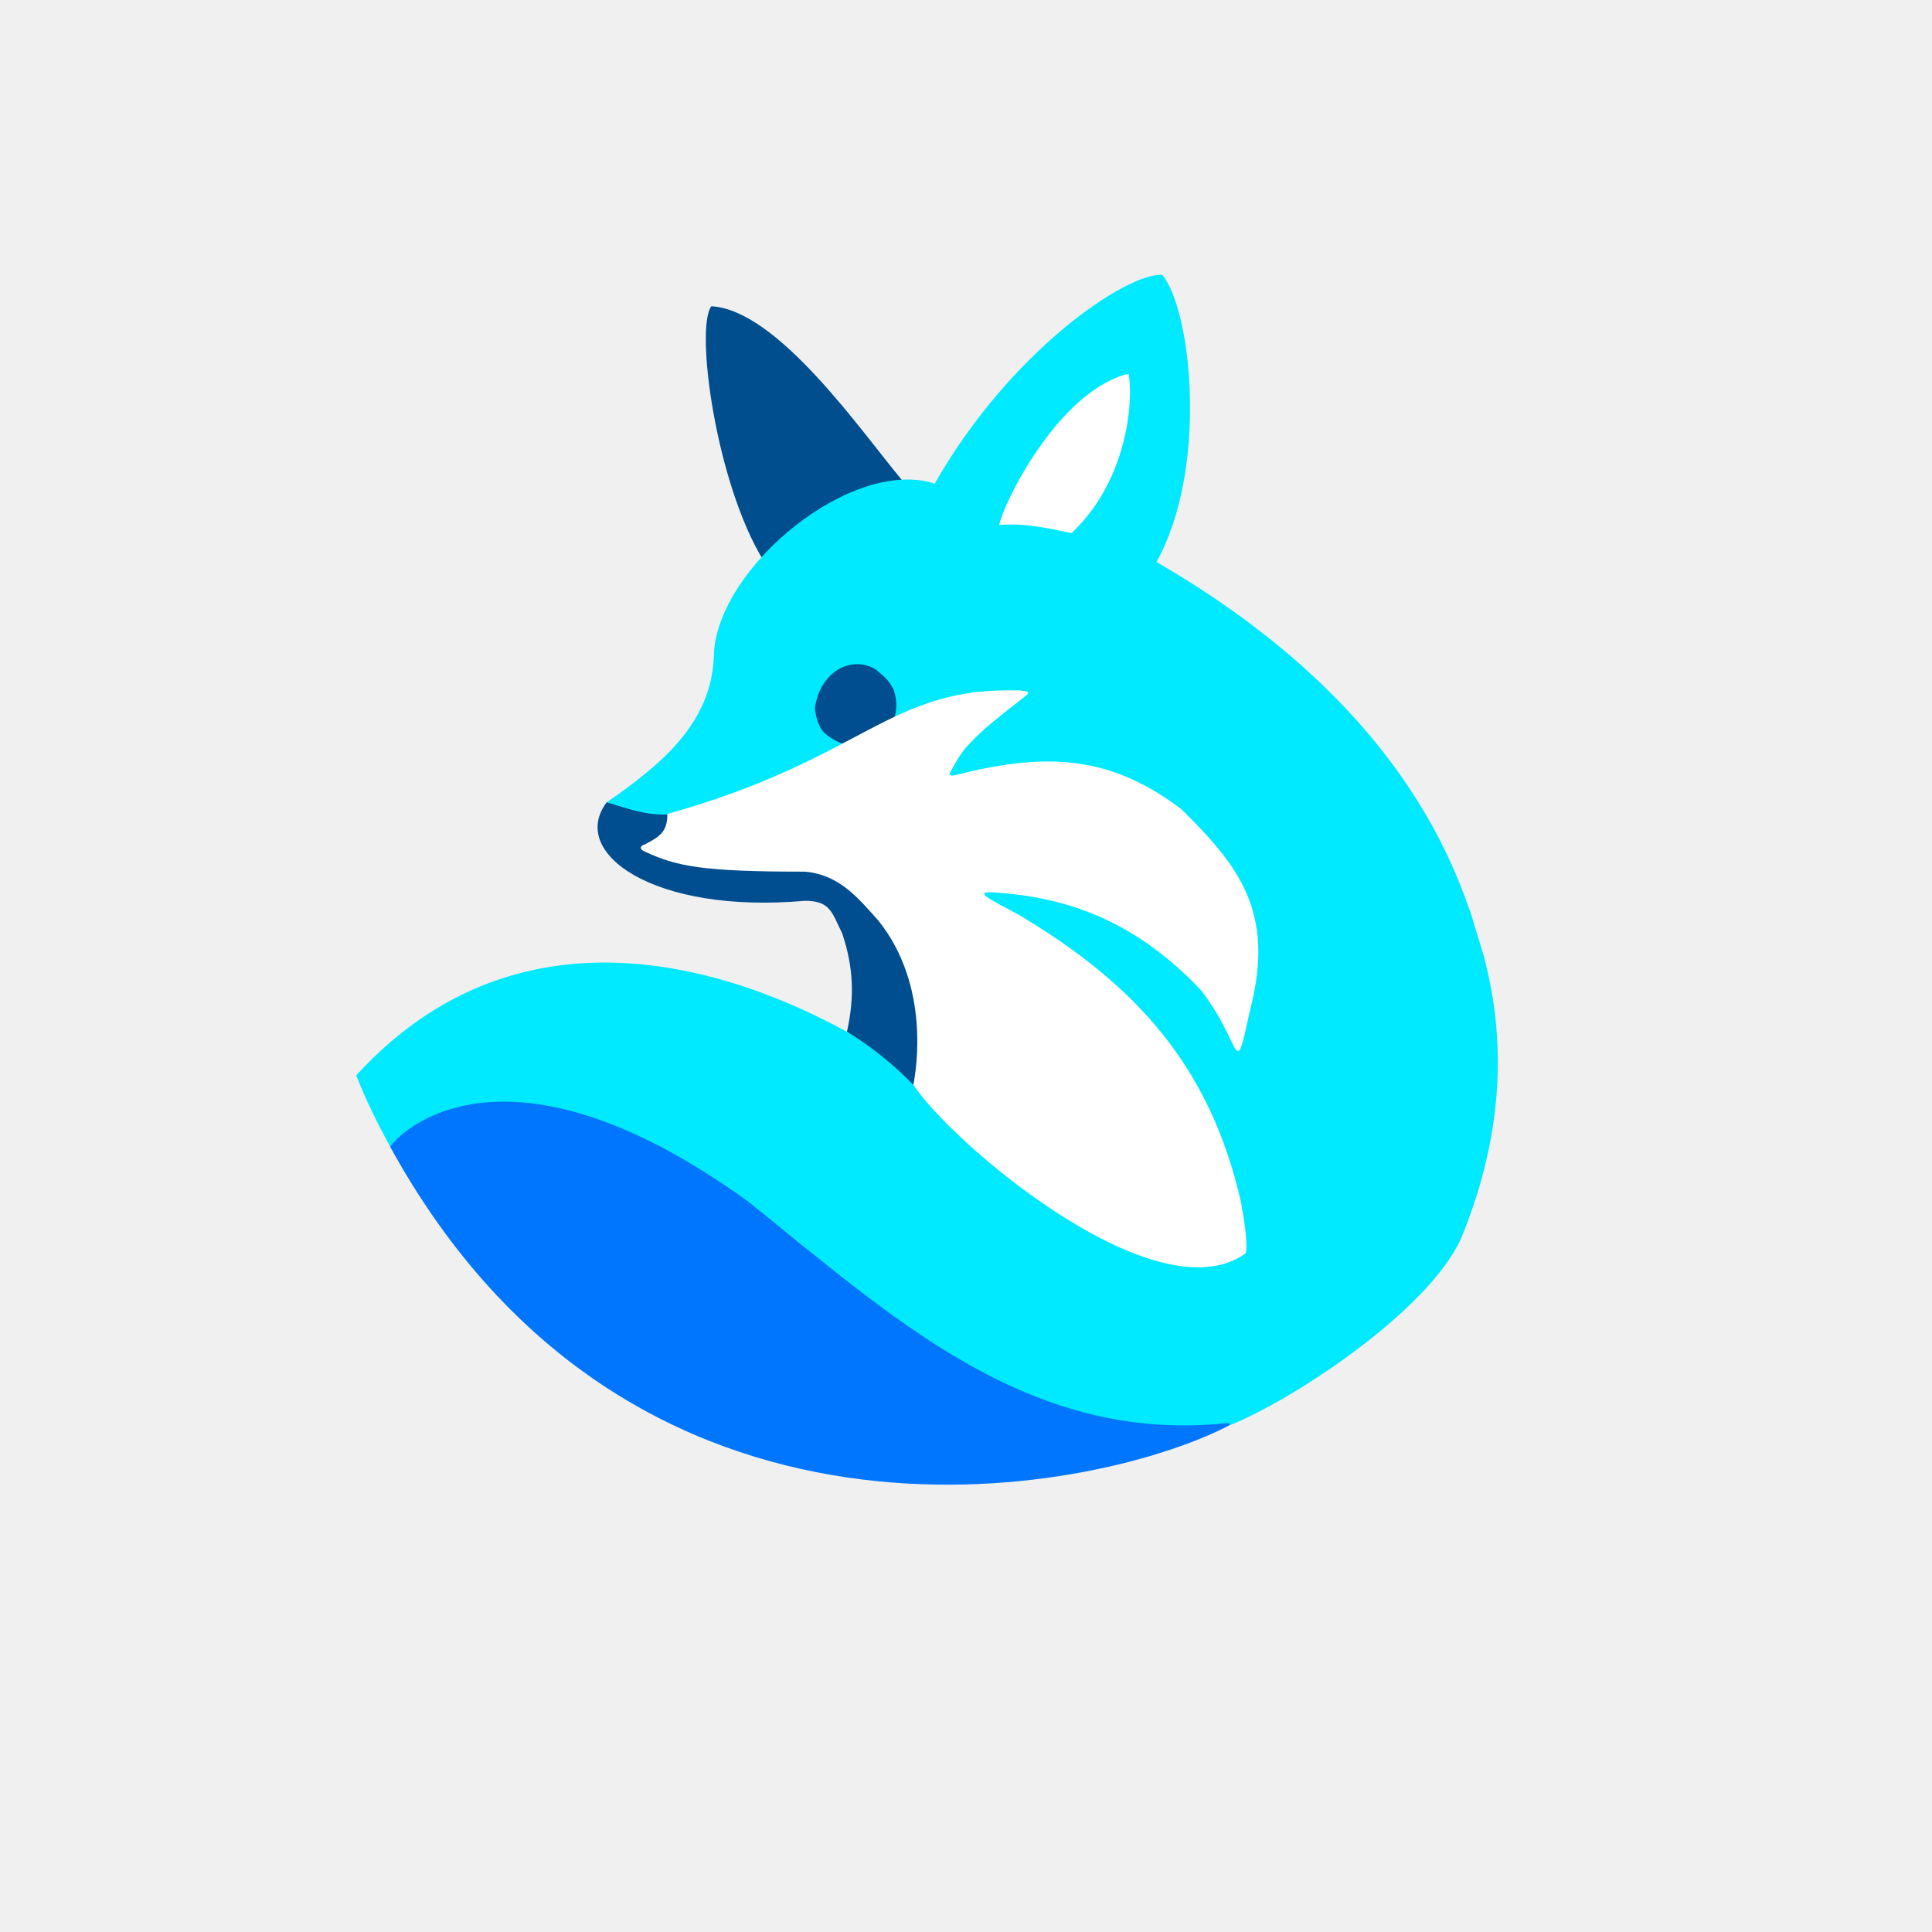
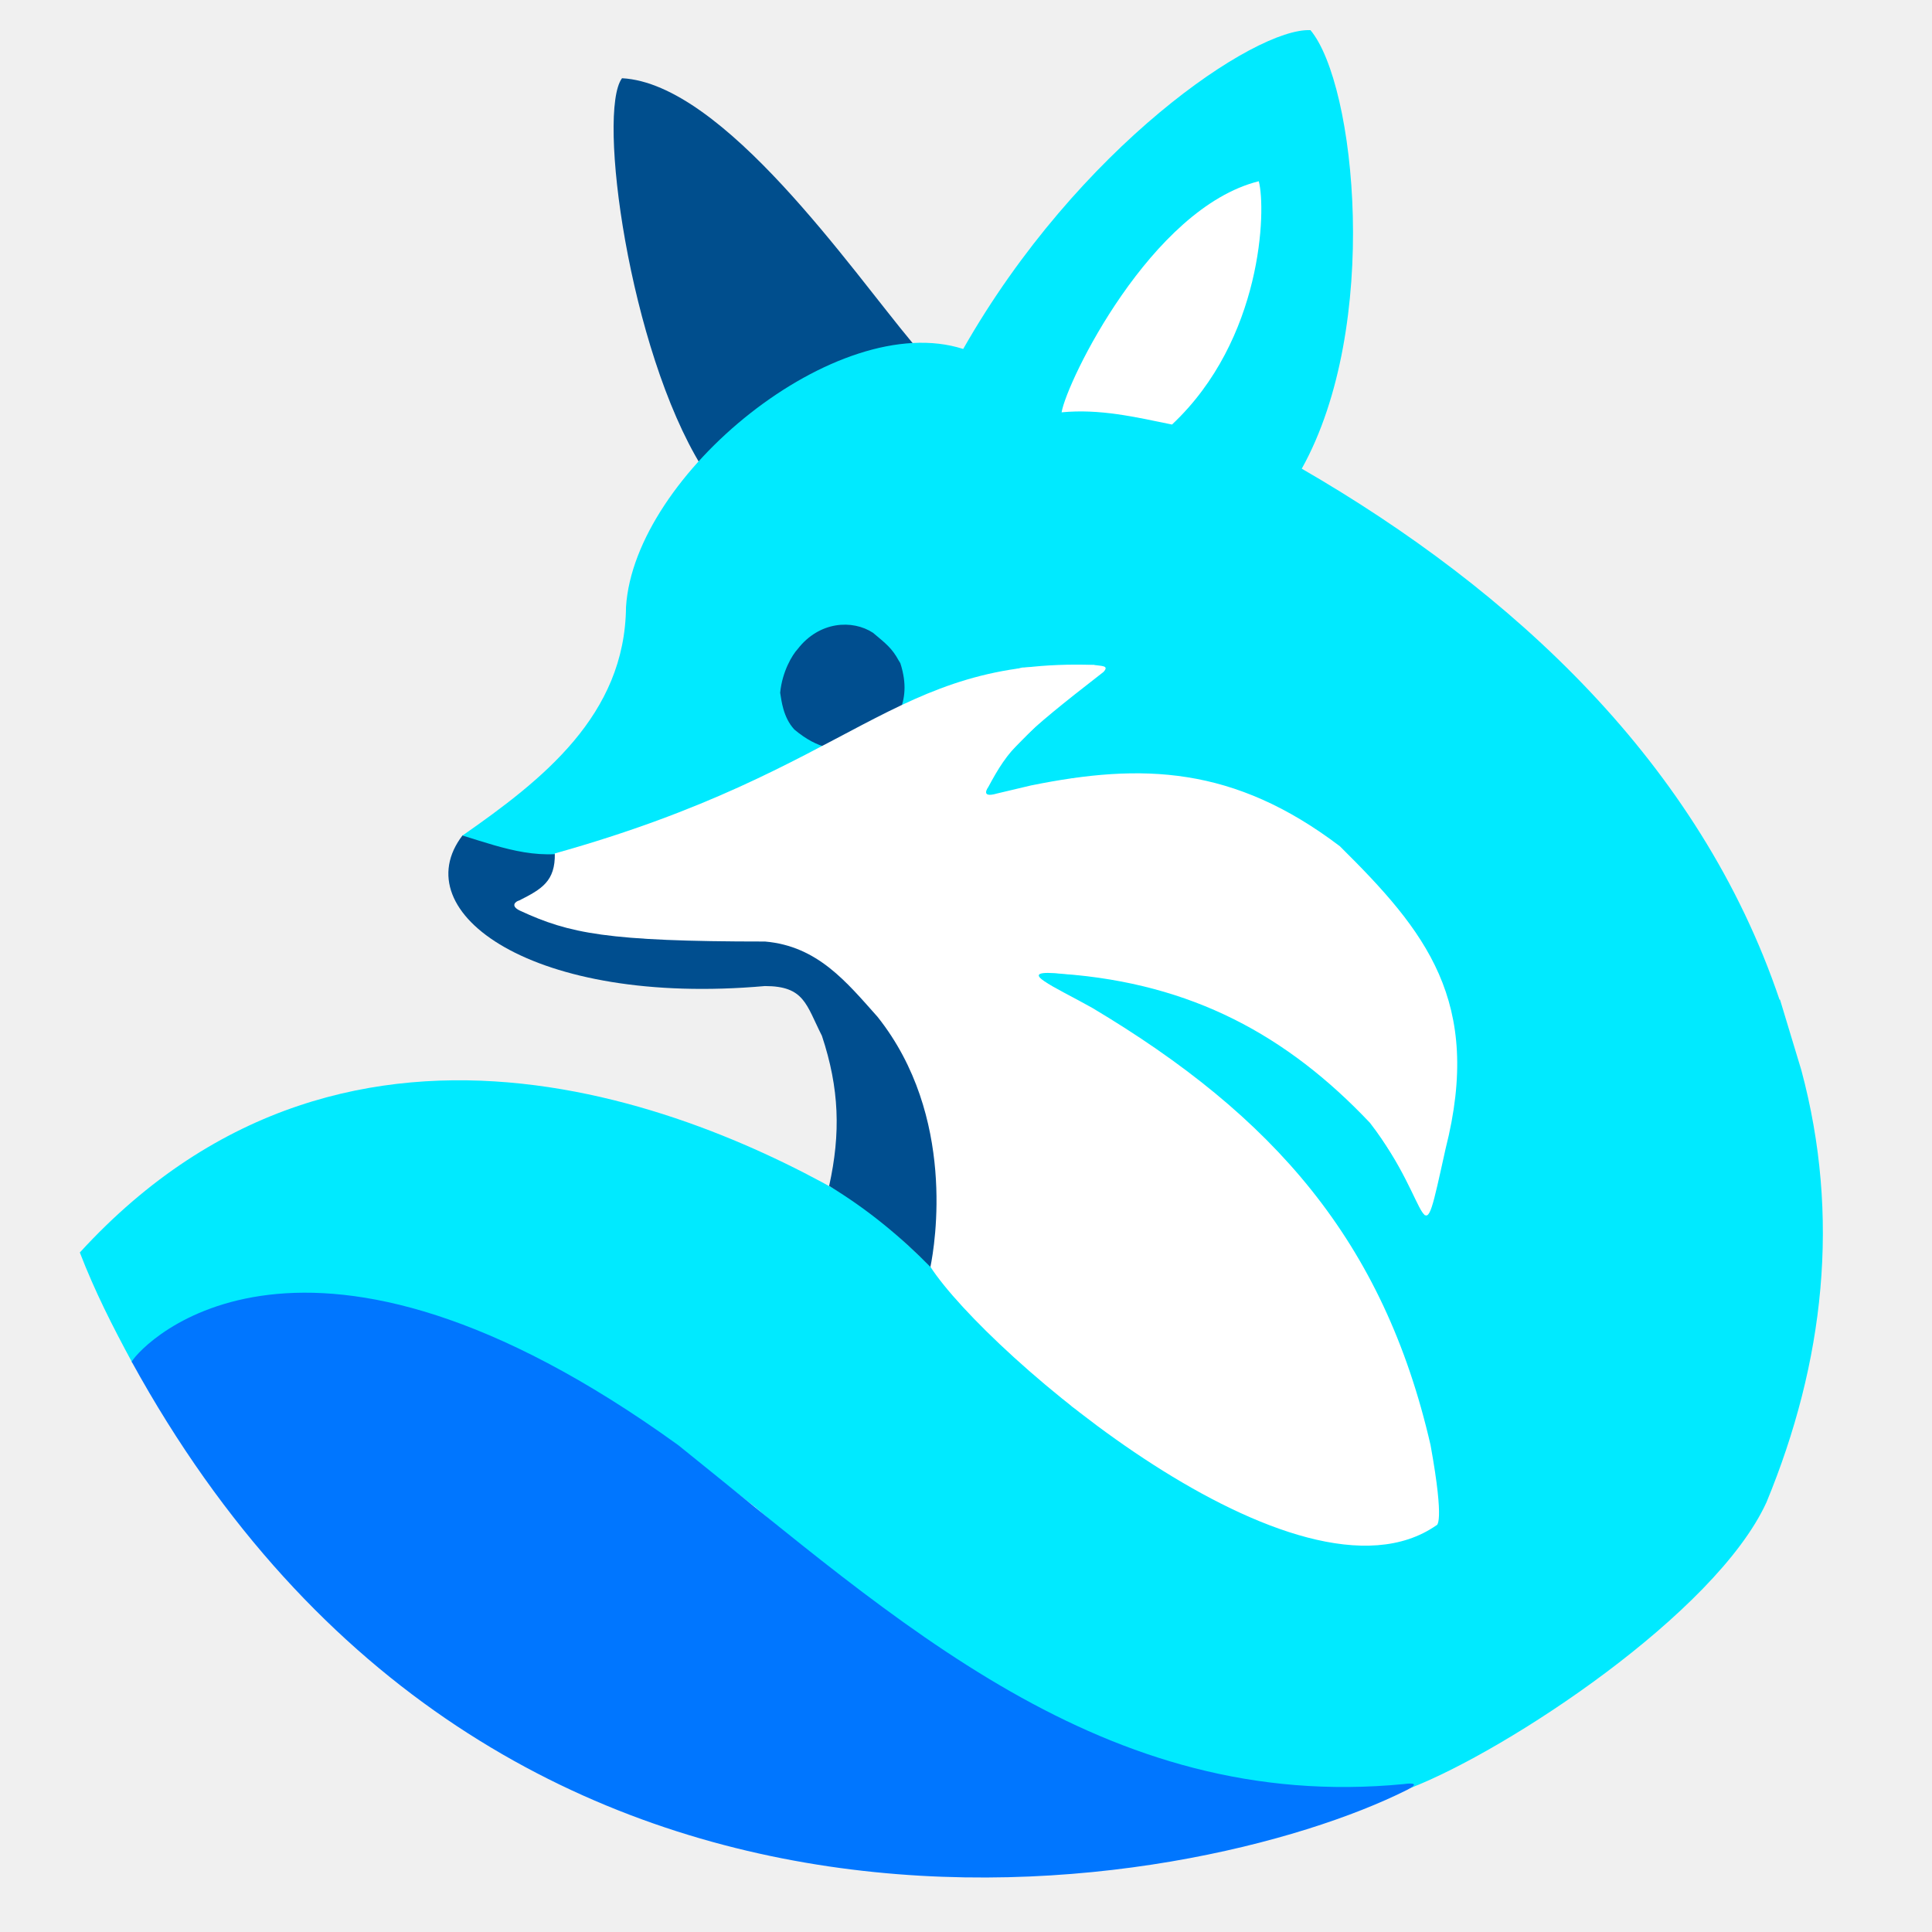
<svg xmlns="http://www.w3.org/2000/svg" width="100mm" height="100mm" viewBox="0 0 100 100" version="1.1" id="svg1">
  <defs id="defs1" />
  <g id="layer1">
-     <path style="fill:#00eaff;fill-opacity:1;stroke:#00eeff;stroke-width:0;stroke-dasharray:none;stroke-opacity:1" d="m 18.439,55.659 c 9.338,-10.207 21.683,-4.569 26.778,-1.453 l 3.526,3.287 3.333,3.391 3.812,2.485 3.284,1.138 4.076,0.513 4.327,-1.681 2.978,-2.255 1.627,-2.842 1.069,-3.249 0.354,-3.275 -0.897,-3.921 3.367,-0.714 0.723,2.391 c 1.337,4.974 0.778,9.908 -1.182,14.654 -1.726,3.769 -8.798,8.414 -12.062,9.681 l -3.307,0.075 -4.488,-0.599 -3.843,-1.117 -3.826,-2.11 -3.739,-3.188 -3.012,-2.579 -2.69,-2.082 -3.545,-2.259 -3.147,-1.163 -3.707,-0.792 -3.631,-0.002 -2.632,0.807 -1.768,0.595 c -0.673,-1.245 -1.267,-2.412 -1.778,-3.737 z" id="path4-2-9" />
-     <path style="fill:#0076ff;fill-opacity:1;stroke:#ff2e2e;stroke-width:0;stroke-dasharray:none;stroke-opacity:1" d="m 20.196,59.359 c 12.472,22.709 36.118,18.078 43.226,14.522 0.405,-0.203 0.254,-0.253 -0.097,-0.203 -10.209,0.988 -17.167,-5.532 -24.604,-11.492 -12.7,-9.164 -18.134,-3.475 -18.525,-2.827 z" id="path5-7-2" />
-     <path style="fill:#004e8f;fill-opacity:1;stroke:#ff2e2e;stroke-width:0;stroke-dasharray:none;stroke-opacity:1" d="m 31.415,41.516 3.156,0.636 -0.002,0.64 -0.309,0.663 -0.9,0.439 0.329,0.197 3.017,0.574 1.967,0.109 1.731,0.004 1.476,-0.005 1.551,0.631 1.426,0.983 0.959,1.059 1.146,1.587 0.535,1.414 0.33,1.765 0.017,2.306 -0.021,1.111 -0.525,0.546 c -1.051,-1.07 -2.152,-1.979 -3.46,-2.774 0.395,-1.783 0.348,-3.308 -0.245,-5.09 -0.537,-1.061 -0.593,-1.686 -1.932,-1.686 -7.863,0.696 -12.251,-2.502 -10.248,-5.11 z" id="path7-0-0" />
-     <path style="fill:#004e8d;fill-opacity:1;stroke:#ff2e2e;stroke-width:0;stroke-dasharray:none;stroke-opacity:1" d="m 39.522,29.02 0.812,-1.067 0.977,-0.81 1.301,-0.866 1.609,-0.737 1.05,-0.372 1.399,-0.337 c -2.072,-2.473 -6.408,-8.796 -9.852,-8.979 -0.85,1.142 0.24,9.173 2.704,13.167 z" id="path9-9-2" />
-     <path style="fill:#00eaff;fill-opacity:1;stroke:#ff2e2e;stroke-width:0;stroke-dasharray:none;stroke-opacity:1" d="m 48.384,25.031 c -4.27,-1.374 -11.148,4.255 -11.43,8.746 -0.032,3.666 -2.829,5.857 -5.543,7.748 1.464,0.452 2.702,0.916 4.236,0.43 l 4.73,-1.801 3.361,-1.64 -1.171,-0.79 -0.257,-1.03 0.284,-1.038 1.029,-0.821 1.65,-0.154 0.981,1.032 -0.029,1.607 2.019,-0.892 2.139,-0.599 2.439,-0.082 0.29,0.234 -1.082,0.831 -0.915,0.737 -1.543,1.561 -0.526,1.115 3.104,-0.645 1.343,-0.118 2.354,0.184 1.861,0.461 1.214,0.523 1.117,0.592 0.98,0.661 0.803,0.783 1.288,1.47 0.711,1.197 0.62,1.333 0.333,2.122 0.078,1.49 -0.109,1.581 -0.719,2.546 -0.199,-0.668 -1.394,-2.157 -1.066,-1.552 -1.05,-0.949 -2.792,-1.675 -3.177,-0.982 -2.56,-0.215 -1.255,-0.126 2.245,1.463 2.018,1.136 1.957,1.535 1.409,1.193 1.737,2.019 1.598,2.26 1.556,3.249 0.977,2.921 0.382,3.012 0.1,0.21 2.631,-0.816 1.285,-0.594 1.971,-1.334 0.781,-0.689 0.884,-1.177 1.262,-1.602 0.647,-1.617 0.41,-2.343 0.315,-2.514 -0.175,-1.465 -0.976,-3.038 2.512,-0.795 c -2.706,-8.019 -9.059,-13.879 -16.198,-18.007 2.69,-4.829 1.827,-13.038 0.296,-14.866 -1.873,-0.091 -7.874,3.958 -11.773,10.808 z" id="path11-3-3" />
-     <path style="fill:#004e8f;fill-opacity:1;stroke:#ff2e2e;stroke-width:0;stroke-dasharray:none;stroke-opacity:1" d="m 42.66,37.929 c -0.387,-0.416 -0.439,-1.011 -0.48,-1.245 0.07,-0.719 0.408,-1.282 0.594,-1.483 0.729,-0.943 1.855,-1.007 2.554,-0.55 0.442,0.371 0.643,0.522 0.873,0.944 0.018,0.033 0.036,0.049 0.056,0.095 0.227,0.719 0.143,1.19 -0.02,1.628 l -2.47,1.22 c -0.347,-0.093 -0.7,-0.267 -1.108,-0.609 z" id="path8-6-7" />
-     <a id="a11-0-5" transform="translate(-55.16013,-89.54486)">
+     <path style="fill:#00eaff;fill-opacity:1;stroke:#00eeff;stroke-width:0;stroke-dasharray:none;stroke-opacity:1" d="M 4.132,64.829 C 18.39,49.245 37.239,57.853 45.019,62.611 l 5.384,5.019 5.09,5.177 5.82,3.795 5.014,1.738 6.223,0.783 6.607,-2.566 4.548,-3.443 2.484,-4.34 1.632,-4.96 0.541,-5.001 -1.37,-5.986 5.14,-1.09 1.104,3.651 c 2.041,7.595 1.189,15.128 -1.805,22.374 C 88.795,83.516 77.997,90.609 73.013,92.543 L 67.964,92.658 61.111,91.744 55.243,90.038 49.401,86.815 43.691,81.948 39.093,78.01 34.986,74.831 29.573,71.382 24.769,69.607 19.108,68.398 13.565,68.395 9.546,69.627 6.847,70.535 C 5.819,68.634 4.913,66.853 4.132,64.829 Z" id="path4-2-9" />
+     <path style="fill:#0076ff;fill-opacity:1;stroke:#ff2e2e;stroke-width:0;stroke-dasharray:none;stroke-opacity:1" d="M 6.814,70.478 C 25.858,105.152 61.964,98.081 72.815,92.652 73.435,92.343 73.203,92.266 72.668,92.343 57.08,93.851 46.456,83.895 35.1,74.796 15.709,60.803 7.412,69.49 6.815,70.479 Z" id="path5-7-2" />
+     <path style="fill:#004e8f;fill-opacity:1;stroke:#ff2e2e;stroke-width:0;stroke-dasharray:none;stroke-opacity:1" d="m 23.945,43.234 4.818,0.972 -0.003,0.978 -0.472,1.012 -1.374,0.671 0.503,0.3 4.607,0.876 3.004,0.167 2.644,0.006 2.254,-0.008 2.369,0.964 2.178,1.501 1.465,1.617 1.75,2.424 0.818,2.159 0.503,2.695 0.025,3.521 -0.032,1.696 -0.802,0.834 C 46.593,63.987 44.912,62.598 42.916,61.385 43.519,58.662 43.447,56.334 42.542,53.613 41.722,51.993 41.637,51.038 39.592,51.038 27.587,52.1 20.887,47.218 23.944,43.235 Z" id="path7-0-0" />
+     <path style="fill:#004e8d;fill-opacity:1;stroke:#ff2e2e;stroke-width:0;stroke-dasharray:none;stroke-opacity:1" d="m 36.323,24.154 1.24,-1.629 1.492,-1.237 1.986,-1.322 2.457,-1.125 1.603,-0.568 2.136,-0.514 C 44.075,13.983 37.454,4.328 32.195,4.049 30.898,5.792 32.562,18.056 36.323,24.154 Z" id="path9-9-2" />
+     <path style="fill:#00eaff;fill-opacity:1;stroke:#ff2e2e;stroke-width:0;stroke-dasharray:none;stroke-opacity:1" d="m 49.855,18.063 c -6.52,-2.098 -17.022,6.498 -17.453,13.354 -0.049,5.598 -4.32,8.942 -8.463,11.83 2.236,0.69 4.126,1.399 6.467,0.656 l 7.223,-2.749 5.132,-2.503 -1.787,-1.207 -0.392,-1.573 0.433,-1.585 1.572,-1.254 2.519,-0.235 1.499,1.575 -0.045,2.454 3.083,-1.362 3.266,-0.914 3.724,-0.126 0.442,0.358 -1.652,1.269 -1.397,1.125 -2.355,2.384 -0.803,1.703 4.74,-0.985 2.051,-0.18 3.594,0.28 2.842,0.704 1.854,0.798 1.706,0.904 1.497,1.009 1.226,1.196 1.966,2.245 1.085,1.828 0.946,2.035 0.508,3.239 0.12,2.276 -0.167,2.414 -1.097,3.887 -0.303,-1.02 -2.129,-3.293 -1.628,-2.37 -1.604,-1.449 -4.262,-2.558 -4.852,-1.5 -3.908,-0.328 -1.916,-0.192 3.428,2.233 3.081,1.735 2.988,2.344 2.151,1.822 2.652,3.083 2.439,3.45 2.375,4.96 1.492,4.46 0.584,4.6 0.152,0.32 4.017,-1.246 1.962,-0.908 3.009,-2.038 1.192,-1.052 1.351,-1.797 1.926,-2.446 0.989,-2.468 0.626,-3.577 0.481,-3.839 -0.267,-2.236 -1.49,-4.638 3.836,-1.213 C 87.979,39.51 78.279,30.563 67.379,24.259 71.485,16.886 70.168,4.351 67.83,1.561 64.971,1.422 55.807,7.604 49.855,18.063 Z" id="path11-3-3" />
+     <path style="fill:#004e8f;fill-opacity:1;stroke:#ff2e2e;stroke-width:0;stroke-dasharray:none;stroke-opacity:1" d="m 41.114,37.758 c -0.591,-0.635 -0.67,-1.543 -0.733,-1.901 0.107,-1.098 0.623,-1.958 0.908,-2.264 1.113,-1.439 2.833,-1.538 3.899,-0.839 0.675,0.566 0.982,0.797 1.333,1.441 0.027,0.05 0.055,0.075 0.086,0.146 0.346,1.097 0.218,1.818 -0.03,2.485 l -3.771,1.863 c -0.53,-0.141 -1.069,-0.408 -1.692,-0.93 z" id="path8-6-7" />
+     <a id="a11-0-5" transform="matrix(1.526896,0,0,1.526896,-108.2468,-156.8817)">
      <path style="fill:#ffffff;fill-opacity:1;stroke:#ff2e2e;stroke-width:0;stroke-dasharray:none;stroke-opacity:1" d="m 89.701,131.676 c 0.018,0.94 -0.439,1.208 -1.207,1.594 -0.128,0.033 -0.316,0.188 0.037,0.351 1.655,0.764 2.929,1.041 8.296,1.041 1.788,0.155 2.767,1.379 3.816,2.555 2.673,3.363 1.945,7.716 1.791,8.473 1.915,2.954 12.505,12.003 17.152,8.761 0,0 0.298,0.021 -0.199,-2.72 -1.592,-6.922 -5.334,-11.16 -11.46,-14.815 -1.29,-0.73 -2.797,-1.345 -0.98,-1.155 4.351,0.33 7.576,2.076 10.386,5.047 2.207,2.853 1.666,4.928 2.563,0.883 1.27,-5.002 -0.678,-7.385 -3.584,-10.26 -3.593,-2.725 -6.704,-2.824 -10.469,-2.06 l -1.156,0.274 c -0.589,0.172 -0.292,-0.22 -0.292,-0.22 0.697,-1.295 1.027,-1.667 3.906,-3.902 0.203,-0.22 -0.061,-0.197 -0.329,-0.237 -6.859,-0.23 -7.977,3.512 -18.271,6.39 z" id="path6-6-9" />
    </a>
-     <path style="fill:#ffffff;fill-opacity:1;stroke:#ff2e2e;stroke-width:0;stroke-dasharray:none;stroke-opacity:1" d="m 51.72,27.178 c 1.289,-0.125 2.493,0.157 3.743,0.414 3.073,-2.883 3.195,-7.294 2.941,-8.248 -3.656,0.909 -6.508,6.786 -6.684,7.834 z" id="path10-2-2" />
+     <path style="fill:#ffffff;fill-opacity:1;stroke:#ff2e2e;stroke-width:0;stroke-dasharray:none;stroke-opacity:1" d="m 54.948,21.342 c 1.969,-0.191 3.806,0.24 5.715,0.632 4.693,-4.402 4.878,-11.137 4.491,-12.593 -5.582,1.388 -9.937,10.361 -10.206,11.961 z" id="path10-2-2" />
  </g>
</svg>
